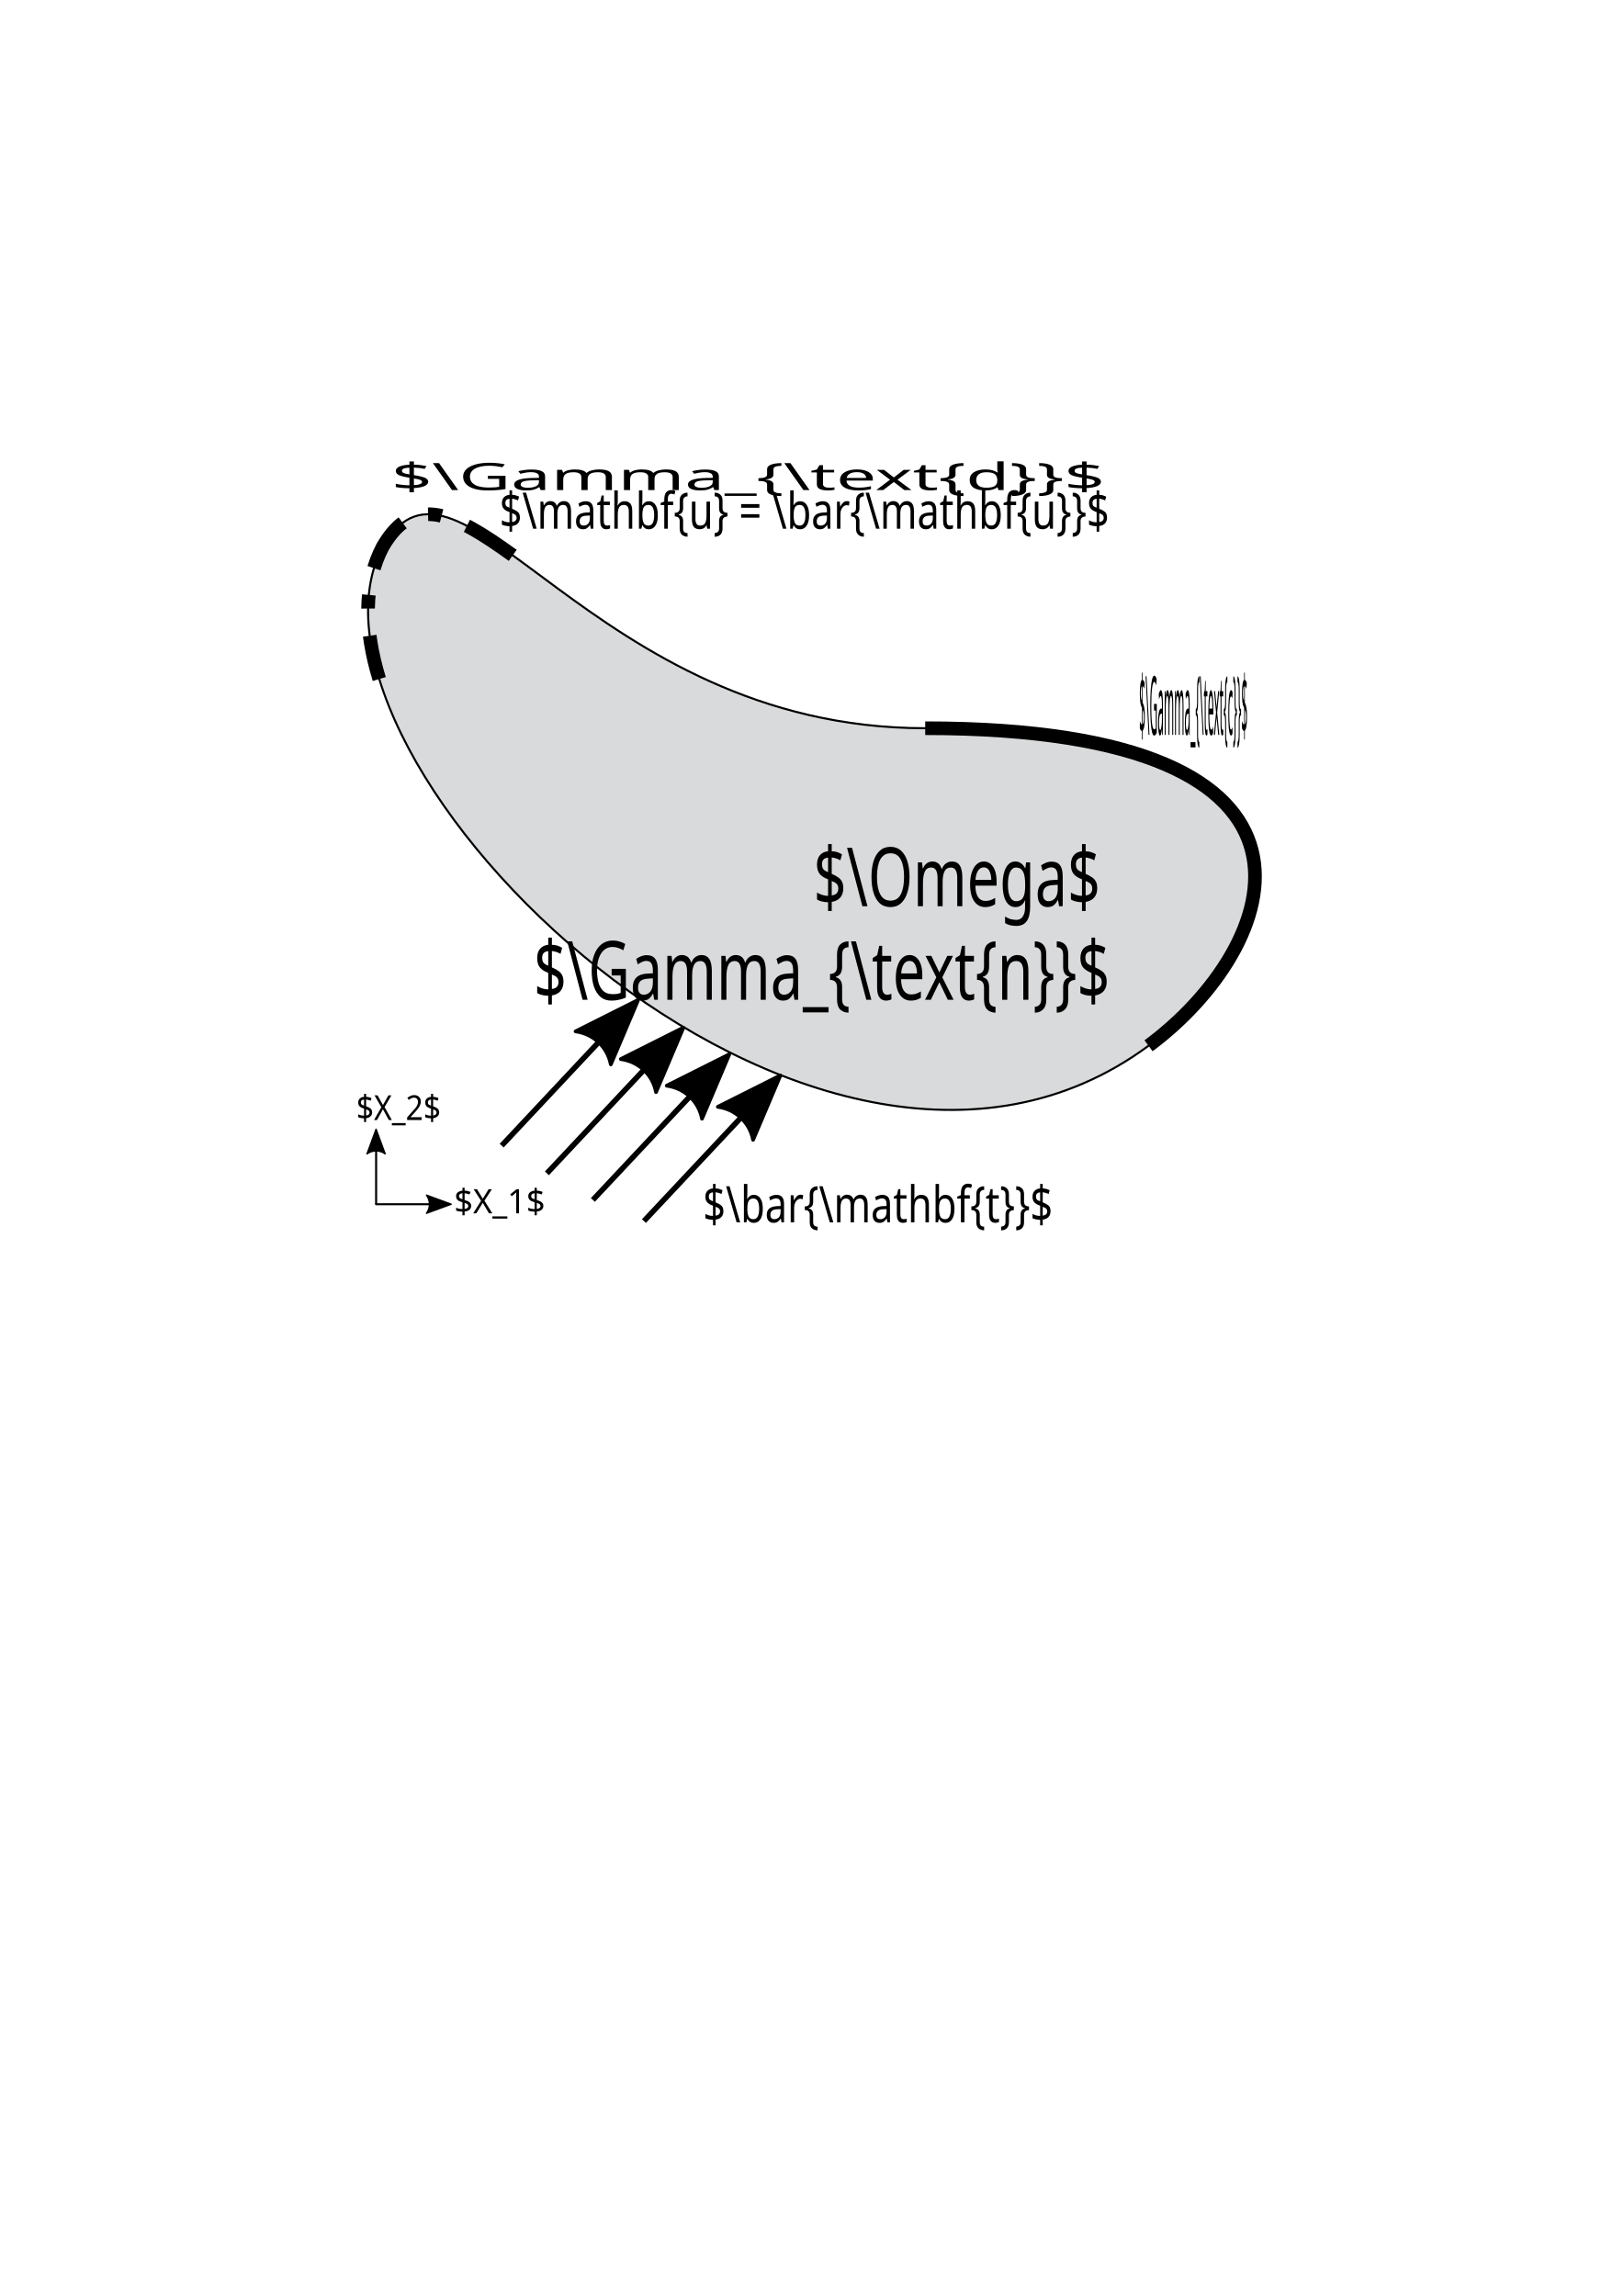
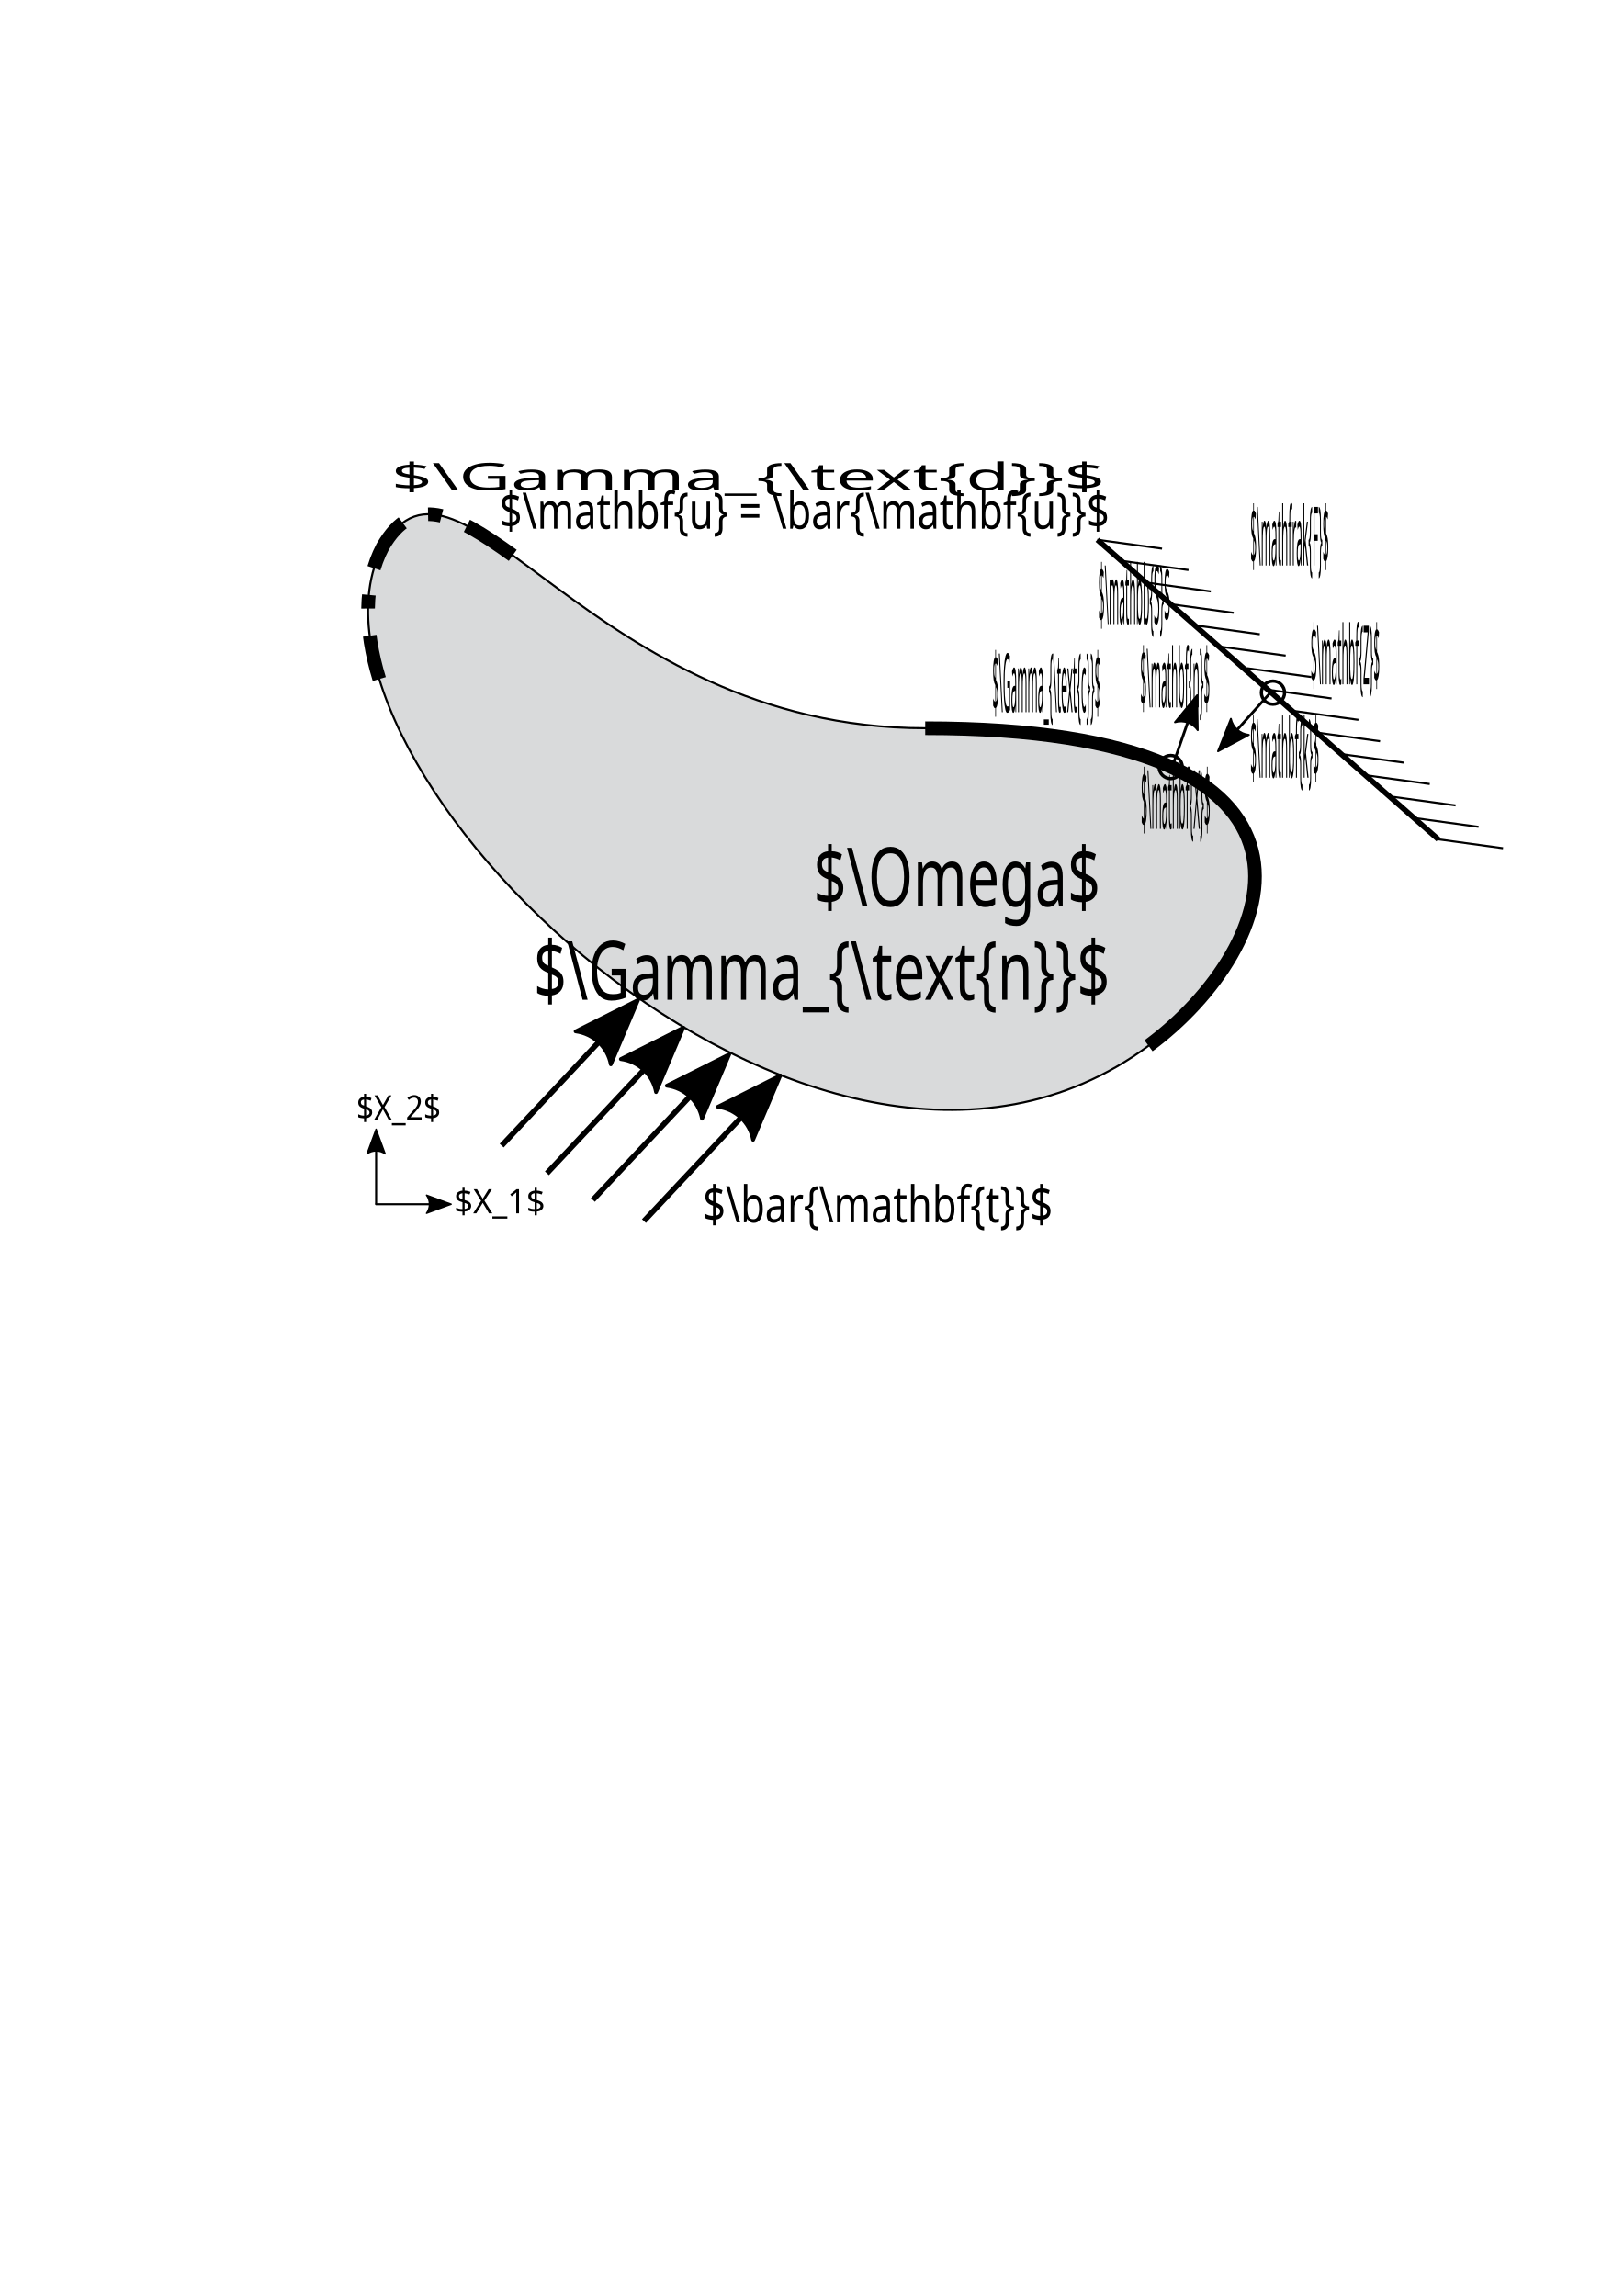
<svg xmlns="http://www.w3.org/2000/svg" width="210mm" height="297mm" viewBox="0 0 210 297" version="1.1" id="svg8">
  <defs id="defs2">
    <marker orient="auto" refY="0.0" refX="0.0" id="Arrow2Lend" style="overflow:visible;">
      <path id="path986" style="fill-rule:evenodd;stroke-width:0.625;stroke-linejoin:round;stroke:#000000;stroke-opacity:1;fill:#000000;fill-opacity:1" d="M 8.719,4.034 L -2.207,0.016 L 8.719,-4.002 C 6.973,-1.63 6.983,1.616 8.719,4.034 z " transform="scale(1.1) rotate(180) translate(1,0)" />
    </marker>
    <marker orient="auto" refY="0" refX="0" id="Arrow2Lend-6" style="overflow:visible">
      <path id="path986-2" style="fill:#000000;fill-opacity:1;fill-rule:evenodd;stroke:#000000;stroke-width:0.625;stroke-linejoin:round;stroke-opacity:1" d="M 8.719,4.034 -2.207,0.016 8.719,-4.002 c -1.745,2.372 -1.735,5.617 -6e-7,8.035 z" transform="matrix(-1.1,0,0,-1.1,-1.1,0)" />
    </marker>
    <marker orient="auto" refY="0" refX="0" id="Arrow2Lend-1" style="overflow:visible">
      <path id="path986-27" style="fill:#000000;fill-opacity:1;fill-rule:evenodd;stroke:#000000;stroke-width:0.625;stroke-linejoin:round;stroke-opacity:1" d="M 8.719,4.034 -2.207,0.016 8.719,-4.002 c -1.745,2.372 -1.735,5.617 -6e-7,8.035 z" transform="matrix(-1.1,0,0,-1.1,-1.1,0)" />
    </marker>
    <marker orient="auto" refY="0" refX="0" id="Arrow2Lend-9" style="overflow:visible">
      <path id="path986-3" style="fill:#000000;fill-opacity:1;fill-rule:evenodd;stroke:#000000;stroke-width:0.625;stroke-linejoin:round;stroke-opacity:1" d="M 8.719,4.034 -2.207,0.016 8.719,-4.002 c -1.745,2.372 -1.735,5.617 -6e-7,8.035 z" transform="matrix(-1.1,0,0,-1.1,-1.1,0)" />
    </marker>
    <marker style="overflow:visible" id="marker982" refX="0" refY="0" orient="auto">
      <path transform="matrix(-1.1,0,0,-1.1,-1.1,0)" d="M 8.719,4.034 -2.207,0.016 8.719,-4.002 c -1.745,2.372 -1.735,5.617 -6e-7,8.035 z" style="fill:#000000;fill-opacity:1;fill-rule:evenodd;stroke:#000000;stroke-width:0.625;stroke-linejoin:round;stroke-opacity:1" id="path980" />
    </marker>
    <marker orient="auto" refY="0" refX="0" id="Arrow2Lend-3" style="overflow:visible">
      <path id="path986-6" style="fill:#000000;fill-opacity:1;fill-rule:evenodd;stroke:#000000;stroke-width:0.625;stroke-linejoin:round;stroke-opacity:1" d="M 8.719,4.034 -2.207,0.016 8.719,-4.002 c -1.745,2.372 -1.735,5.617 -6e-7,8.035 z" transform="matrix(-1.1,0,0,-1.1,-1.1,0)" />
    </marker>
+     <marker orient="auto" refY="0" refX="0" id="Arrow2Lend-9-2" style="overflow:visible">
+       <path id="path986-3-9" style="fill:#000000;fill-opacity:1;fill-rule:evenodd;stroke:#000000;stroke-width:0.625;stroke-linejoin:round;stroke-opacity:1" d="M 8.719,4.034 -2.207,0.016 8.719,-4.002 c -1.745,2.372 -1.735,5.617 -6e-7,8.035 z" transform="matrix(-1.1,0,0,-1.1,-1.1,0)" />
+     </marker>
+     <marker orient="auto" refY="0" refX="0" id="Arrow2Lend-9-2-2" style="overflow:visible">
+       <path id="path986-3-9-7" style="fill:#000000;fill-opacity:1;fill-rule:evenodd;stroke:#000000;stroke-width:0.625;stroke-linejoin:round;stroke-opacity:1" d="M 8.719,4.034 -2.207,0.016 8.719,-4.002 c -1.745,2.372 -1.735,5.617 -6e-7,8.035 z" transform="matrix(-1.1,0,0,-1.1,-1.1,0)" />
+     </marker>
  </defs>
  <g id="layer1">
    <path style="fill:#d9dadb;fill-opacity:1;stroke:#000000;stroke-width:0.265;stroke-linecap:butt;stroke-linejoin:miter;stroke-miterlimit:4;stroke-dasharray:none;stroke-opacity:1" d="m 148.544,135.275 c 17.044,-12.602 28.207,-41.076 -28.882,-41.076 -43.392,0 -60.271,-40.607 -70.173,-23.457 -14.261,27.18 55.647,96.627 99.055,64.533 z" id="path815" />
    <path style="fill:none;fill-opacity:1;stroke:#000000;stroke-width:1.764;stroke-linecap:butt;stroke-linejoin:miter;stroke-miterlimit:4;stroke-dasharray:none;stroke-opacity:1" d="m 148.544,135.275 c 17.044,-12.602 28.207,-41.076 -28.882,-41.076" id="path815-6" />
    <path style="fill:none;fill-opacity:1;stroke:#000000;stroke-width:1.764;stroke-linecap:butt;stroke-linejoin:miter;stroke-miterlimit:4;stroke-dasharray:7.056,3.528,1.764,3.528;stroke-dashoffset:0;stroke-opacity:1" d="M 66.313,71.836 C 58.682,66.338 53.51,63.778 49.489,70.742 47.031,75.428 47.074,81.37 49.051,87.832" id="path815-3" />
    <text xml:space="preserve" style="font-style:normal;font-weight:normal;font-size:6.723px;line-height:1.25;font-family:sans-serif;letter-spacing:0px;word-spacing:0px;fill:#000000;fill-opacity:1;stroke:none;stroke-width:0.168" x="36.799" y="87.182" id="text868" transform="scale(1.375257,0.7271366)">
      <tspan id="tspan866" x="36.799" y="87.182" style="stroke-width:0.168">$\Gamma_{\text{d}}$</tspan>
    </text>
-     <text xml:space="preserve" style="font-style:normal;font-weight:normal;font-size:3.883px;line-height:1.25;font-family:sans-serif;letter-spacing:0px;word-spacing:0px;fill:#000000;fill-opacity:1;stroke:none;stroke-width:0.097" x="401.607" y="34.874" id="text868-7" transform="scale(0.3668645,2.725802)">
-       <tspan id="tspan866-5" x="401.607" y="34.874" style="stroke-width:0.097">$\Gamma_{\text{c}}$</tspan>
+     <text xml:space="preserve" style="font-style:normal;font-weight:normal;font-size:3.883px;line-height:1.25;font-family:sans-serif;letter-spacing:0px;word-spacing:0px;fill:#000000;fill-opacity:1;stroke:none;stroke-width:0.097" x="349.882" y="33.796" id="text868-7" transform="scale(0.3668645,2.725802)">
+       <tspan id="tspan866-5" x="349.882" y="33.796" style="stroke-width:0.097">$\Gamma_{\text{c}}$</tspan>
    </text>
    <text xml:space="preserve" style="font-style:normal;font-weight:normal;font-size:8.888px;line-height:1.25;font-family:sans-serif;letter-spacing:0px;word-spacing:0px;fill:#000000;fill-opacity:1;stroke:none;stroke-width:0.222" x="82.184" y="108.606" id="text868-7-3" transform="scale(0.8397968,1.190764)">
      <tspan id="tspan866-5-5" x="82.184" y="108.606" style="stroke-width:0.222">$\Gamma_{\text{n}}$</tspan>
    </text>
    <path style="fill:none;stroke:#000000;stroke-width:0.706;stroke-linecap:butt;stroke-linejoin:miter;stroke-miterlimit:4;stroke-dasharray:none;stroke-opacity:1;marker-end:url(#Arrow2Lend)" d="M 64.884,148.192 81.893,130.049" id="path963" />
    <path style="fill:none;stroke:#000000;stroke-width:0.706;stroke-linecap:butt;stroke-linejoin:miter;stroke-miterlimit:4;stroke-dasharray:none;stroke-opacity:1;marker-end:url(#Arrow2Lend-6)" d="M 70.734,151.776 87.743,133.633" id="path963-9" />
    <path style="fill:none;stroke:#000000;stroke-width:0.706;stroke-linecap:butt;stroke-linejoin:miter;stroke-miterlimit:4;stroke-dasharray:none;stroke-opacity:1;marker-end:url(#Arrow2Lend-1)" d="M 76.679,155.218 93.688,137.075" id="path963-0" />
    <path style="fill:none;stroke:#000000;stroke-width:0.706;stroke-linecap:butt;stroke-linejoin:miter;stroke-miterlimit:4;stroke-dasharray:none;stroke-opacity:1;marker-end:url(#Arrow2Lend-9)" d="M 83.285,157.951 100.294,139.808" id="path963-6" />
    <text xml:space="preserve" style="font-style:normal;font-weight:normal;font-size:8.888px;line-height:1.25;font-family:sans-serif;letter-spacing:0px;word-spacing:0px;fill:#000000;fill-opacity:1;stroke:none;stroke-width:0.222" x="125.277" y="98.447" id="text868-7-3-0" transform="scale(0.8397968,1.190764)">
      <tspan id="tspan866-5-5-6" x="125.277" y="98.447" style="stroke-width:0.222">$\Omega$</tspan>
    </text>
    <text xml:space="preserve" style="font-style:normal;font-weight:normal;font-size:5.797px;line-height:1.25;font-family:sans-serif;letter-spacing:0px;word-spacing:0px;fill:#000000;fill-opacity:1;stroke:none;stroke-width:0.145" x="102.385" y="140.392" id="text861" transform="scale(0.8879143,1.126235)">
      <tspan x="102.385" y="140.392" style="stroke-width:0.145" id="tspan863">$\bar{\mathbf{t}}$</tspan>
    </text>
    <path style="fill:none;stroke:#000000;stroke-width:0.265px;stroke-linecap:butt;stroke-linejoin:round;stroke-opacity:1;marker-end:url(#marker982)" d="m 48.645,155.776 v -9.354" id="path933" />
    <path style="fill:none;stroke:#000000;stroke-width:0.265px;stroke-linecap:round;stroke-linejoin:round;stroke-opacity:1;marker-end:url(#Arrow2Lend-3)" d="m 48.645,155.776 h 9.354" id="path933-7" />
    <text xml:space="preserve" style="font-style:normal;font-weight:normal;font-size:4.33px;line-height:1.25;font-family:sans-serif;letter-spacing:0px;word-spacing:0px;fill:#000000;fill-opacity:1;stroke:none;stroke-width:0.108" x="59.23" y="155.617" id="text1981" transform="scale(0.9915028,1.00857)">
      <tspan id="tspan1979" x="59.23" y="155.617" style="stroke-width:0.108">$X_1$</tspan>
    </text>
    <text xml:space="preserve" style="font-style:normal;font-weight:normal;font-size:4.217px;line-height:1.25;font-family:sans-serif;letter-spacing:0px;word-spacing:0px;fill:#000000;fill-opacity:1;stroke:none;stroke-width:0.105" x="48.75" y="136.945" id="text1981-5" transform="scale(0.9452381,1.057934)">
      <tspan id="tspan1979-3" x="48.75" y="136.945" style="stroke-width:0.105">$X_2$</tspan>
    </text>
    <text xml:space="preserve" style="font-style:normal;font-weight:normal;font-size:5.797px;line-height:1.25;font-family:sans-serif;letter-spacing:0px;word-spacing:0px;fill:#000000;fill-opacity:1;stroke:none;stroke-width:0.145" x="72.75" y="60.73" id="text861-7" transform="scale(0.8879143,1.126235)">
      <tspan x="72.75" y="60.73" style="stroke-width:0.145" id="tspan863-5">$\mathbf{u} = \bar{\mathbf{u}}$</tspan>
    </text>
+     <path style="fill:none;stroke:#000000;stroke-width:0.706;stroke-linecap:butt;stroke-linejoin:miter;stroke-opacity:1;stroke-miterlimit:4;stroke-dasharray:none" d="m 141.92,69.821 44.099,38.754" id="path888" />
+     <path style="fill:none;stroke:#000000;stroke-width:0.265px;stroke-linecap:butt;stroke-linejoin:miter;stroke-opacity:1" d="m 141.92,69.821 8.373,1.149" id="path890" />
+     <path style="fill:none;stroke:#000000;stroke-width:0.265px;stroke-linecap:butt;stroke-linejoin:miter;stroke-opacity:1" d="m 145.341,72.589 8.373,1.149" id="path890-3" />
+     <path style="fill:none;stroke:#000000;stroke-width:0.265px;stroke-linecap:butt;stroke-linejoin:miter;stroke-opacity:1" d="m 151.181,78.125 8.373,1.149" id="path890-3-6" />
+     <path style="fill:none;stroke:#000000;stroke-width:0.265px;stroke-linecap:butt;stroke-linejoin:miter;stroke-opacity:1" d="m 154.564,80.893 8.373,1.149" id="path890-3-6-7" />
+     <path style="fill:none;stroke:#000000;stroke-width:0.265px;stroke-linecap:butt;stroke-linejoin:miter;stroke-opacity:1" d="m 157.909,83.662 8.373,1.149" id="path890-3-6-7-5" />
+     <path style="fill:none;stroke:#000000;stroke-width:0.265px;stroke-linecap:butt;stroke-linejoin:miter;stroke-opacity:1" d="m 163.843,89.198 8.373,1.149" id="path890-3-6-7-5-3" />
+     <path style="fill:none;stroke:#000000;stroke-width:0.265px;stroke-linecap:butt;stroke-linejoin:miter;stroke-opacity:1" d="m 167.32,91.966 8.373,1.149" id="path890-3-6-7-5-3-5" />
+     <path style="fill:none;stroke:#000000;stroke-width:0.265px;stroke-linecap:butt;stroke-linejoin:miter;stroke-opacity:1" d="m 173.16,97.502 8.373,1.149" id="path890-3-6-7-5-3-5-6" />
+     <path style="fill:none;stroke:#000000;stroke-width:0.265px;stroke-linecap:butt;stroke-linejoin:miter;stroke-opacity:1" d="m 176.543,100.271 8.373,1.149" id="path890-3-6-7-5-3-5-6-2" />
+     <path style="fill:none;stroke:#000000;stroke-width:0.265px;stroke-linecap:butt;stroke-linejoin:miter;stroke-opacity:1" d="m 179.888,103.039 8.373,1.149" id="path890-3-6-7-5-3-5-6-2-9" />
+     <path style="fill:none;stroke:#000000;stroke-width:0.265px;stroke-linecap:butt;stroke-linejoin:miter;stroke-opacity:1" d="m 186.02,108.575 8.373,1.149" id="path890-3-6-7-5-3-5-6-2-9-1" />
+     <path style="fill:none;stroke:#000000;stroke-width:0.265px;stroke-linecap:butt;stroke-linejoin:miter;stroke-opacity:1" d="m 170.117,94.734 8.373,1.149" id="path890-3-6-7-5-3-5-6-27" />
+     <path style="fill:none;stroke:#000000;stroke-width:0.265px;stroke-linecap:butt;stroke-linejoin:miter;stroke-opacity:1" d="m 182.855,105.807 8.373,1.149" id="path890-3-6-7-5-3-5-6-27-0" />
+     <path style="fill:none;stroke:#000000;stroke-width:0.265px;stroke-linecap:butt;stroke-linejoin:miter;stroke-opacity:1" d="m 161.235,86.43 8.373,1.149" id="path890-3-6-7-5-3-5-6-27-0-9" />
+     <path style="fill:none;stroke:#000000;stroke-width:0.265px;stroke-linecap:butt;stroke-linejoin:miter;stroke-opacity:1" d="m 148.233,75.357 8.373,1.149" id="path890-3-6-7-5-3-5-6-27-0-9-3" />
+     <text xml:space="preserve" style="font-style:normal;font-weight:normal;font-size:3.883px;line-height:1.25;font-family:sans-serif;letter-spacing:0px;word-spacing:0px;fill:#000000;fill-opacity:1;stroke:none;stroke-width:0.097" x="440.829" y="26.836" id="text868-7-6" transform="scale(0.3668645,2.725802)">
+       <tspan id="tspan866-5-0" x="440.829" y="26.836" style="stroke-width:0.097">$\mathfrak{F}$</tspan>
+     </text>
+     <circle id="path903" style="fill:none;stroke:#000000;stroke-width:0.423;stroke-miterlimit:4;stroke-dasharray:none;stroke-opacity:1" cx="151.408" cy="99.221" r="1.5" />
+     <circle id="path903-3" style="fill:none;stroke:#000000;stroke-width:0.423;stroke-miterlimit:4;stroke-dasharray:none;stroke-opacity:1" cx="164.638" cy="89.599" r="1.5" />
+     <text xml:space="preserve" style="font-style:normal;font-weight:normal;font-size:3.883px;line-height:1.25;font-family:sans-serif;letter-spacing:0px;word-spacing:0px;fill:#000000;fill-opacity:1;stroke:none;stroke-width:0.097" x="402.258" y="39.334" id="text868-7-6-6" transform="scale(0.3668645,2.725802)">
+       <tspan id="tspan866-5-0-7" x="402.258" y="39.334" style="stroke-width:0.097">$\mathbf{X}$</tspan>
+     </text>
+     <text xml:space="preserve" style="font-style:normal;font-weight:normal;font-size:3.883px;line-height:1.25;font-family:sans-serif;letter-spacing:0px;word-spacing:0px;fill:#000000;fill-opacity:1;stroke:none;stroke-width:0.097" x="462.062" y="32.476" id="text868-7-6-6-5" transform="scale(0.3668645,2.725802)">
+       <tspan id="tspan866-5-0-7-3" x="462.062" y="32.476" style="stroke-width:0.097">$\mathbf{Z}$</tspan>
+     </text>
+     <text xml:space="preserve" style="font-style:normal;font-weight:normal;font-size:3.883px;line-height:1.25;font-family:sans-serif;letter-spacing:0px;word-spacing:0px;fill:#000000;fill-opacity:1;stroke:none;stroke-width:0.097" x="387.206" y="29.617" id="text868-7-6-5" transform="scale(0.3668645,2.725802)">
+       <tspan id="tspan866-5-0-6" x="387.206" y="29.617" style="stroke-width:0.097">$\mathbb{S}$</tspan>
+     </text>
+     <path style="fill:none;stroke:#000000;stroke-width:0.353;stroke-linecap:butt;stroke-linejoin:miter;stroke-miterlimit:4;stroke-dasharray:none;stroke-opacity:1;marker-end:url(#Arrow2Lend-9-2)" d="m 151.395,99.81 3.287,-9.434" id="path963-6-1" />
+     <path style="fill:none;stroke:#000000;stroke-width:0.353;stroke-linecap:butt;stroke-linejoin:miter;stroke-miterlimit:4;stroke-dasharray:none;stroke-opacity:1;marker-end:url(#Arrow2Lend-9-2-2)" d="m 164.498,89.382 -6.66,7.446" id="path963-6-1-0" />
+     <text xml:space="preserve" style="font-style:normal;font-weight:normal;font-size:3.883px;line-height:1.25;font-family:sans-serif;letter-spacing:0px;word-spacing:0px;fill:#000000;fill-opacity:1;stroke:none;stroke-width:0.097" x="401.995" y="33.573" id="text868-7-6-6-9" transform="scale(0.3668645,2.725802)">
+       <tspan id="tspan866-5-0-7-36" x="401.995" y="33.573" style="stroke-width:0.097">$\mathbf{n}$</tspan>
+     </text>
+     <text xml:space="preserve" style="font-style:normal;font-weight:normal;font-size:3.883px;line-height:1.25;font-family:sans-serif;letter-spacing:0px;word-spacing:0px;fill:#000000;fill-opacity:1;stroke:none;stroke-width:0.097" x="440.791" y="36.908" id="text868-7-6-6-9-0" transform="scale(0.3668645,2.725802)">
+       <tspan id="tspan866-5-0-7-36-6" x="440.791" y="36.908" style="stroke-width:0.097">$\mathbf{k}$</tspan>
+     </text>
  </g>
</svg>
